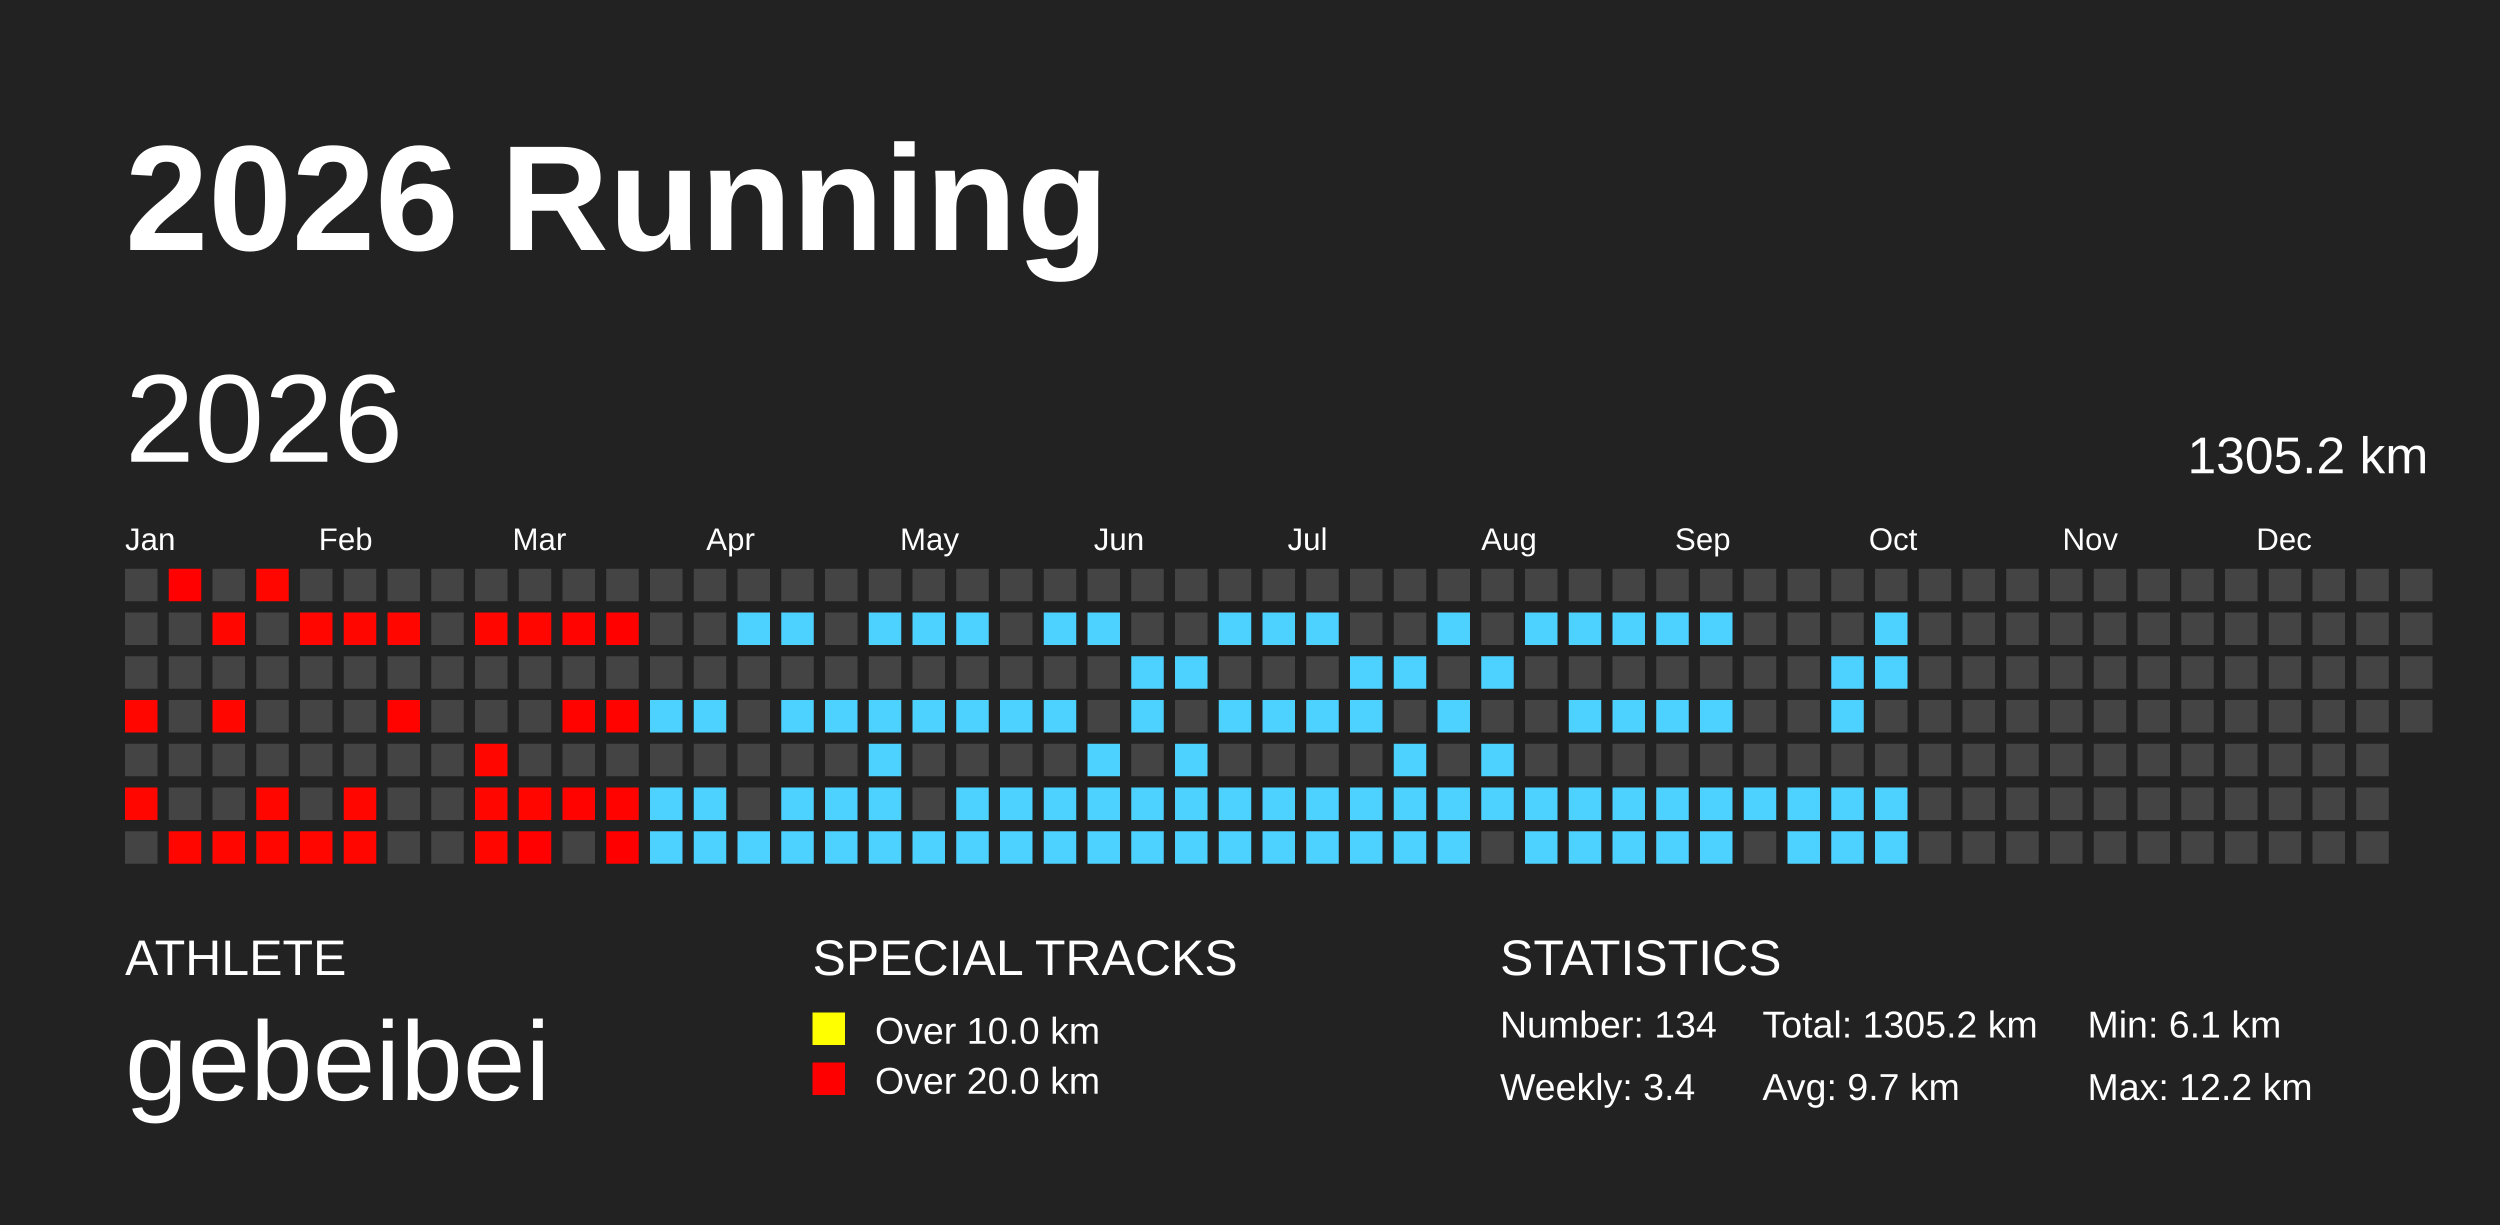
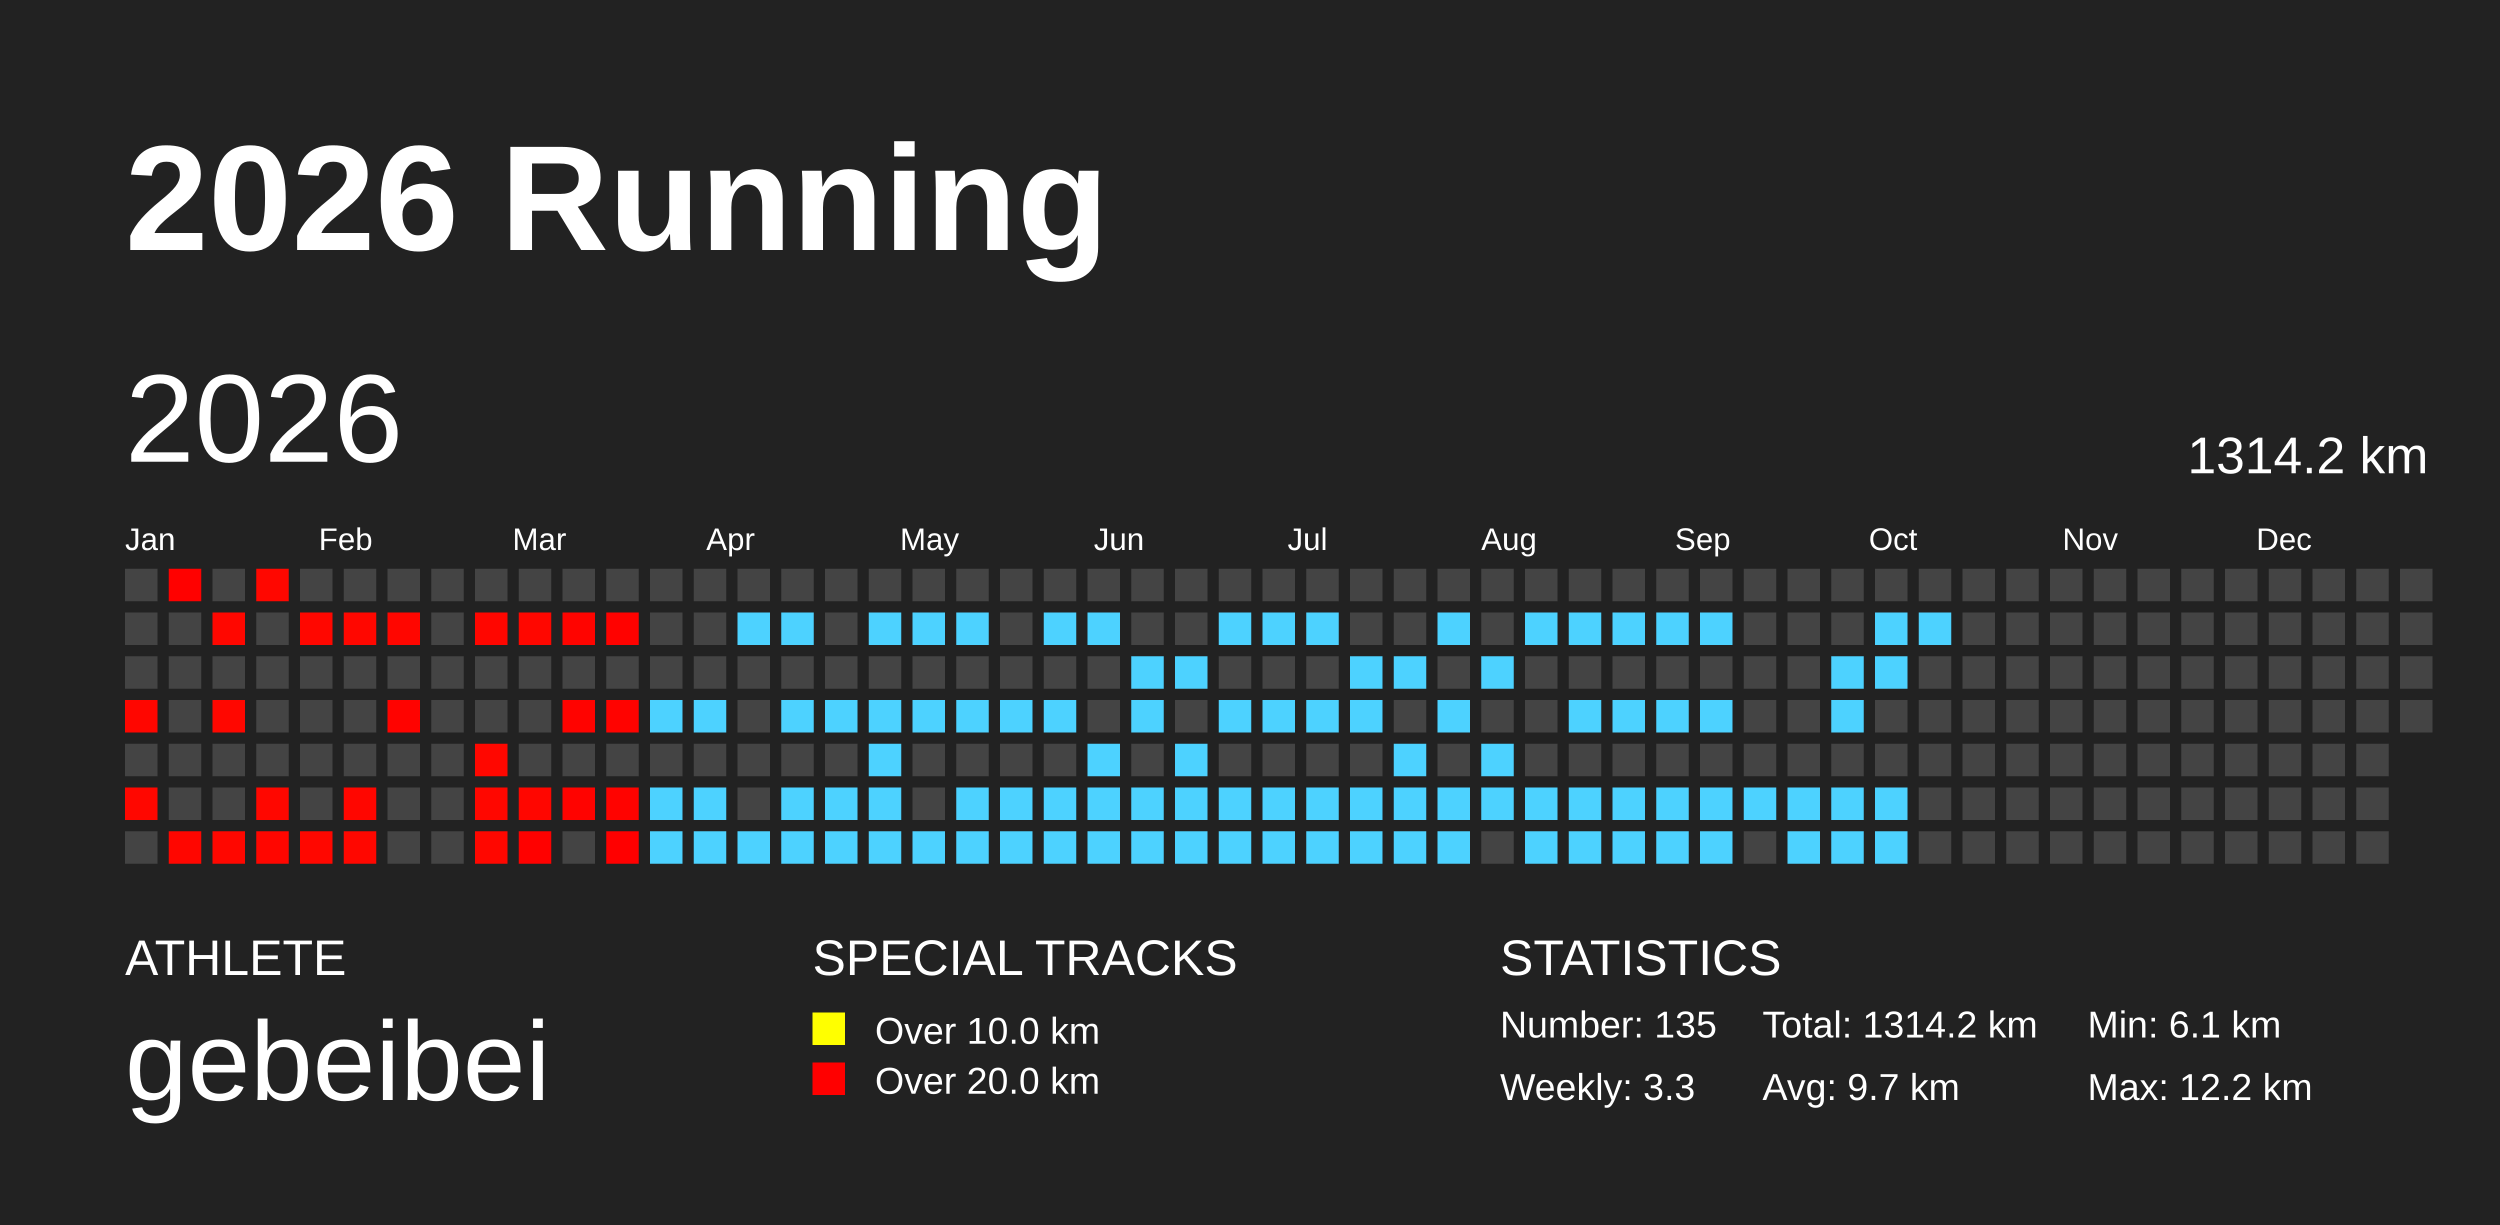
<svg xmlns="http://www.w3.org/2000/svg" baseProfile="full" height="98mm" version="1.1" viewBox="0,0,200,98" width="200mm">
  <defs />
  <rect fill="#222222" height="98" width="200" x="0" y="0" />
  <text fill="#FFFFFF" style="font-size:12px; font-family:Arial; font-weight:bold;" x="10" y="20">2026 Running</text>
  <text fill="#FFFFFF" style="font-size:4px; font-family:Arial" x="10" y="78">ATHLETE</text>
  <text fill="#FFFFFF" style="font-size:9px; font-family:Arial" x="10" y="88">gebeibei</text>
  <text fill="#FFFFFF" style="font-size:4px; font-family:Arial" x="65" y="78">SPECIAL TRACKS</text>
  <rect fill="yellow" height="2.6" width="2.6" x="65" y="81" />
  <text fill="#FFFFFF" style="font-size:3px; font-family:Arial" x="70" y="83.5">Over 10.0 km</text>
  <rect fill="red" height="2.6" width="2.6" x="65" y="85" />
  <text fill="#FFFFFF" style="font-size:3px; font-family:Arial" x="70" y="87.5">Over 20.0 km</text>
  <text fill="#FFFFFF" style="font-size:4px; font-family:Arial" x="120" y="78">STATISTICS</text>
-   <text fill="#FFFFFF" style="font-size:3px; font-family:Arial" x="120" y="83">Number: 134</text>
-   <text fill="#FFFFFF" style="font-size:3px; font-family:Arial" x="120" y="88">Weekly: 3.4</text>
-   <text fill="#FFFFFF" style="font-size:3px; font-family:Arial" x="141" y="83">Total: 1305.2 km</text>
+   <text fill="#FFFFFF" style="font-size:3px; font-family:Arial" x="120" y="83">Number: 135</text>
+   <text fill="#FFFFFF" style="font-size:3px; font-family:Arial" x="120" y="88">Weekly: 3.3</text>
+   <text fill="#FFFFFF" style="font-size:3px; font-family:Arial" x="141" y="83">Total: 1314.2 km</text>
  <text fill="#FFFFFF" style="font-size:3px; font-family:Arial" x="141" y="88">Avg: 9.7 km</text>
  <text fill="#FFFFFF" style="font-size:3px; font-family:Arial" x="167" y="83">Min: 6.1 km</text>
  <text fill="#FFFFFF" style="font-size:3px; font-family:Arial" x="167" y="88">Max: 12.2 km</text>
  <text dominant-baseline="hanging" fill="#FFFFFF" style="font-size:10.0px; font-family:Arial;" x="10" y="30">2026</text>
-   <text dominant-baseline="hanging" fill="#FFFFFF" style="font-size:4.125px; font-family:Arial;" x="175" y="35">1305.2 km</text>
+   <text dominant-baseline="hanging" fill="#FFFFFF" style="font-size:4.125px; font-family:Arial;" x="175" y="35">1314.2 km</text>
  <text fill="#FFFFFF" style="font-size:2.5px; font-family:Arial" x="10.0" y="44">Jan</text>
  <text fill="#FFFFFF" style="font-size:2.5px; font-family:Arial" x="25.5" y="44">Feb</text>
  <text fill="#FFFFFF" style="font-size:2.5px; font-family:Arial" x="41.0" y="44">Mar</text>
  <text fill="#FFFFFF" style="font-size:2.5px; font-family:Arial" x="56.5" y="44">Apr</text>
  <text fill="#FFFFFF" style="font-size:2.5px; font-family:Arial" x="72.0" y="44">May</text>
  <text fill="#FFFFFF" style="font-size:2.5px; font-family:Arial" x="87.5" y="44">Jun</text>
  <text fill="#FFFFFF" style="font-size:2.5px; font-family:Arial" x="103.0" y="44">Jul</text>
  <text fill="#FFFFFF" style="font-size:2.5px; font-family:Arial" x="118.5" y="44">Aug</text>
  <text fill="#FFFFFF" style="font-size:2.5px; font-family:Arial" x="134.0" y="44">Sep</text>
  <text fill="#FFFFFF" style="font-size:2.5px; font-family:Arial" x="149.5" y="44">Oct</text>
  <text fill="#FFFFFF" style="font-size:2.5px; font-family:Arial" x="165.0" y="44">Nov</text>
  <text fill="#FFFFFF" style="font-size:2.5px; font-family:Arial" x="180.5" y="44">Dec</text>
  <rect fill="#444444" height="2.6" width="2.6" x="10.0" y="45.5" />
  <rect fill="#444444" height="2.6" width="2.6" x="10.0" y="49.0" />
  <rect fill="#444444" height="2.6" width="2.6" x="10.0" y="52.5" />
  <rect fill="#ff0600" height="2.6" width="2.6" x="10.0" y="56.0" />
  <rect fill="#444444" height="2.6" width="2.6" x="10.0" y="59.5" />
  <rect fill="#ff0700" height="2.6" width="2.6" x="10.0" y="63.0" />
  <rect fill="#444444" height="2.6" width="2.6" x="10.0" y="66.5" />
  <rect fill="#ff0100" height="2.6" width="2.6" x="13.5" y="45.5" />
  <rect fill="#444444" height="2.6" width="2.6" x="13.5" y="49.0" />
  <rect fill="#444444" height="2.6" width="2.6" x="13.5" y="52.5" />
  <rect fill="#444444" height="2.6" width="2.6" x="13.5" y="56.0" />
  <rect fill="#444444" height="2.6" width="2.6" x="13.5" y="59.5" />
  <rect fill="#444444" height="2.6" width="2.6" x="13.5" y="63.0" />
  <rect fill="#ff0600" height="2.6" width="2.6" x="13.5" y="66.5" />
  <rect fill="#444444" height="2.6" width="2.6" x="17.0" y="45.5" />
  <rect fill="#ff0700" height="2.6" width="2.6" x="17.0" y="49.0" />
  <rect fill="#444444" height="2.6" width="2.6" x="17.0" y="52.5" />
  <rect fill="#ff0700" height="2.6" width="2.6" x="17.0" y="56.0" />
  <rect fill="#444444" height="2.6" width="2.6" x="17.0" y="59.5" />
  <rect fill="#444444" height="2.6" width="2.6" x="17.0" y="63.0" />
  <rect fill="#ff0700" height="2.6" width="2.6" x="17.0" y="66.5" />
  <rect fill="#ff0700" height="2.6" width="2.6" x="20.5" y="45.5" />
  <rect fill="#444444" height="2.6" width="2.6" x="20.5" y="49.0" />
  <rect fill="#444444" height="2.6" width="2.6" x="20.5" y="52.5" />
  <rect fill="#444444" height="2.6" width="2.6" x="20.5" y="56.0" />
  <rect fill="#444444" height="2.6" width="2.6" x="20.5" y="59.5" />
  <rect fill="#ff0700" height="2.6" width="2.6" x="20.5" y="63.0" />
  <rect fill="#ff0600" height="2.6" width="2.6" x="20.5" y="66.5" />
  <rect fill="#444444" height="2.6" width="2.6" x="24.0" y="45.5" />
  <rect fill="#ff0700" height="2.6" width="2.6" x="24.0" y="49.0" />
  <rect fill="#444444" height="2.6" width="2.6" x="24.0" y="52.5" />
  <rect fill="#444444" height="2.6" width="2.6" x="24.0" y="56.0" />
  <rect fill="#444444" height="2.6" width="2.6" x="24.0" y="59.5" />
  <rect fill="#444444" height="2.6" width="2.6" x="24.0" y="63.0" />
  <rect fill="#ff0700" height="2.6" width="2.6" x="24.0" y="66.5" />
  <rect fill="#444444" height="2.6" width="2.6" x="27.5" y="45.5" />
  <rect fill="#ff0700" height="2.6" width="2.6" x="27.5" y="49.0" />
  <rect fill="#444444" height="2.6" width="2.6" x="27.5" y="52.5" />
  <rect fill="#444444" height="2.6" width="2.6" x="27.5" y="56.0" />
  <rect fill="#444444" height="2.6" width="2.6" x="27.5" y="59.5" />
  <rect fill="#ff0600" height="2.6" width="2.6" x="27.5" y="63.0" />
  <rect fill="#ff0700" height="2.6" width="2.6" x="27.5" y="66.5" />
  <rect fill="#444444" height="2.6" width="2.6" x="31.0" y="45.5" />
  <rect fill="#ff0600" height="2.6" width="2.6" x="31.0" y="49.0" />
  <rect fill="#444444" height="2.6" width="2.6" x="31.0" y="52.5" />
  <rect fill="#ff0300" height="2.6" width="2.6" x="31.0" y="56.0" />
  <rect fill="#444444" height="2.6" width="2.6" x="31.0" y="59.5" />
  <rect fill="#444444" height="2.6" width="2.6" x="31.0" y="63.0" />
  <rect fill="#444444" height="2.6" width="2.6" x="31.0" y="66.5" />
  <rect fill="#444444" height="2.6" width="2.6" x="34.5" y="45.5" />
  <rect fill="#444444" height="2.6" width="2.6" x="34.5" y="49.0" />
  <rect fill="#444444" height="2.6" width="2.6" x="34.5" y="52.5" />
  <rect fill="#444444" height="2.6" width="2.6" x="34.5" y="56.0" />
  <rect fill="#444444" height="2.6" width="2.6" x="34.5" y="59.5" />
  <rect fill="#444444" height="2.6" width="2.6" x="34.5" y="63.0" />
  <rect fill="#444444" height="2.6" width="2.6" x="34.5" y="66.5" />
  <rect fill="#444444" height="2.6" width="2.6" x="38.0" y="45.5" />
  <rect fill="#ff0600" height="2.6" width="2.6" x="38.0" y="49.0" />
  <rect fill="#444444" height="2.6" width="2.6" x="38.0" y="52.5" />
  <rect fill="#444444" height="2.6" width="2.6" x="38.0" y="56.0" />
  <rect fill="#ff0700" height="2.6" width="2.6" x="38.0" y="59.5" />
  <rect fill="#ff0700" height="2.6" width="2.6" x="38.0" y="63.0" />
  <rect fill="#ff0700" height="2.6" width="2.6" x="38.0" y="66.5" />
  <rect fill="#444444" height="2.6" width="2.6" x="41.5" y="45.5" />
  <rect fill="#ff0700" height="2.6" width="2.6" x="41.5" y="49.0" />
  <rect fill="#444444" height="2.6" width="2.6" x="41.5" y="52.5" />
  <rect fill="#444444" height="2.6" width="2.6" x="41.5" y="56.0" />
  <rect fill="#444444" height="2.6" width="2.6" x="41.5" y="59.5" />
  <rect fill="#ff0600" height="2.6" width="2.6" x="41.5" y="63.0" />
  <rect fill="#ff0100" height="2.6" width="2.6" x="41.5" y="66.5" />
  <rect fill="#444444" height="2.6" width="2.6" x="45.0" y="45.5" />
  <rect fill="#ff0400" height="2.6" width="2.6" x="45.0" y="49.0" />
  <rect fill="#444444" height="2.6" width="2.6" x="45.0" y="52.5" />
  <rect fill="#ff0300" height="2.6" width="2.6" x="45.0" y="56.0" />
  <rect fill="#444444" height="2.6" width="2.6" x="45.0" y="59.5" />
  <rect fill="#ff0300" height="2.6" width="2.6" x="45.0" y="63.0" />
  <rect fill="#444444" height="2.6" width="2.6" x="45.0" y="66.5" />
  <rect fill="#444444" height="2.6" width="2.6" x="48.5" y="45.5" />
  <rect fill="#ff0200" height="2.6" width="2.6" x="48.5" y="49.0" />
  <rect fill="#444444" height="2.6" width="2.6" x="48.5" y="52.5" />
  <rect fill="#ff0300" height="2.6" width="2.6" x="48.5" y="56.0" />
  <rect fill="#444444" height="2.6" width="2.6" x="48.5" y="59.5" />
  <rect fill="#ff0300" height="2.6" width="2.6" x="48.5" y="63.0" />
  <rect fill="#ff0000" height="2.6" width="2.6" x="48.5" y="66.5" />
  <rect fill="#444444" height="2.6" width="2.6" x="52.0" y="45.5" />
  <rect fill="#444444" height="2.6" width="2.6" x="52.0" y="49.0" />
  <rect fill="#444444" height="2.6" width="2.6" x="52.0" y="52.5" />
  <rect fill="#4dd2ff" height="2.6" width="2.6" x="52.0" y="56.0" />
  <rect fill="#444444" height="2.6" width="2.6" x="52.0" y="59.5" />
  <rect fill="#4dd2ff" height="2.6" width="2.6" x="52.0" y="63.0" />
  <rect fill="#4dd2ff" height="2.6" width="2.6" x="52.0" y="66.5" />
  <rect fill="#444444" height="2.6" width="2.6" x="55.5" y="45.5" />
  <rect fill="#444444" height="2.6" width="2.6" x="55.5" y="49.0" />
  <rect fill="#444444" height="2.6" width="2.6" x="55.5" y="52.5" />
  <rect fill="#4dd2ff" height="2.6" width="2.6" x="55.5" y="56.0" />
  <rect fill="#444444" height="2.6" width="2.6" x="55.5" y="59.5" />
  <rect fill="#4dd2ff" height="2.6" width="2.6" x="55.5" y="63.0" />
  <rect fill="#4dd2ff" height="2.6" width="2.6" x="55.5" y="66.5" />
  <rect fill="#444444" height="2.6" width="2.6" x="59.0" y="45.5" />
  <rect fill="#4dd2ff" height="2.6" width="2.6" x="59.0" y="49.0" />
  <rect fill="#444444" height="2.6" width="2.6" x="59.0" y="52.5" />
  <rect fill="#444444" height="2.6" width="2.6" x="59.0" y="56.0" />
  <rect fill="#444444" height="2.6" width="2.6" x="59.0" y="59.5" />
  <rect fill="#444444" height="2.6" width="2.6" x="59.0" y="63.0" />
  <rect fill="#4dd2ff" height="2.6" width="2.6" x="59.0" y="66.5" />
  <rect fill="#444444" height="2.6" width="2.6" x="62.5" y="45.5" />
  <rect fill="#4dd2ff" height="2.6" width="2.6" x="62.5" y="49.0" />
  <rect fill="#444444" height="2.6" width="2.6" x="62.5" y="52.5" />
  <rect fill="#4dd2ff" height="2.6" width="2.6" x="62.5" y="56.0" />
  <rect fill="#444444" height="2.6" width="2.6" x="62.5" y="59.5" />
  <rect fill="#4dd2ff" height="2.6" width="2.6" x="62.5" y="63.0" />
  <rect fill="#4dd2ff" height="2.6" width="2.6" x="62.5" y="66.5" />
  <rect fill="#444444" height="2.6" width="2.6" x="66.0" y="45.5" />
  <rect fill="#444444" height="2.6" width="2.6" x="66.0" y="49.0" />
  <rect fill="#444444" height="2.6" width="2.6" x="66.0" y="52.5" />
  <rect fill="#4dd2ff" height="2.6" width="2.6" x="66.0" y="56.0" />
  <rect fill="#444444" height="2.6" width="2.6" x="66.0" y="59.5" />
  <rect fill="#4dd2ff" height="2.6" width="2.6" x="66.0" y="63.0" />
  <rect fill="#4dd2ff" height="2.6" width="2.6" x="66.0" y="66.5" />
  <rect fill="#444444" height="2.6" width="2.6" x="69.5" y="45.5" />
  <rect fill="#4dd2ff" height="2.6" width="2.6" x="69.5" y="49.0" />
  <rect fill="#444444" height="2.6" width="2.6" x="69.5" y="52.5" />
  <rect fill="#4dd2ff" height="2.6" width="2.6" x="69.5" y="56.0" />
  <rect fill="#4dd2ff" height="2.6" width="2.6" x="69.5" y="59.5" />
  <rect fill="#4dd2ff" height="2.6" width="2.6" x="69.5" y="63.0" />
  <rect fill="#4dd2ff" height="2.6" width="2.6" x="69.5" y="66.5" />
  <rect fill="#444444" height="2.6" width="2.6" x="73.0" y="45.5" />
  <rect fill="#4dd2ff" height="2.6" width="2.6" x="73.0" y="49.0" />
  <rect fill="#444444" height="2.6" width="2.6" x="73.0" y="52.5" />
  <rect fill="#4dd2ff" height="2.6" width="2.6" x="73.0" y="56.0" />
  <rect fill="#444444" height="2.6" width="2.6" x="73.0" y="59.5" />
  <rect fill="#444444" height="2.6" width="2.6" x="73.0" y="63.0" />
  <rect fill="#4dd2ff" height="2.6" width="2.6" x="73.0" y="66.5" />
  <rect fill="#444444" height="2.6" width="2.6" x="76.5" y="45.5" />
  <rect fill="#4dd2ff" height="2.6" width="2.6" x="76.5" y="49.0" />
  <rect fill="#444444" height="2.6" width="2.6" x="76.5" y="52.5" />
  <rect fill="#4dd2ff" height="2.6" width="2.6" x="76.5" y="56.0" />
  <rect fill="#444444" height="2.6" width="2.6" x="76.5" y="59.5" />
  <rect fill="#4dd2ff" height="2.6" width="2.6" x="76.5" y="63.0" />
  <rect fill="#4dd2ff" height="2.6" width="2.6" x="76.5" y="66.5" />
  <rect fill="#444444" height="2.6" width="2.6" x="80.0" y="45.5" />
  <rect fill="#444444" height="2.6" width="2.6" x="80.0" y="49.0" />
  <rect fill="#444444" height="2.6" width="2.6" x="80.0" y="52.5" />
  <rect fill="#4dd2ff" height="2.6" width="2.6" x="80.0" y="56.0" />
  <rect fill="#444444" height="2.6" width="2.6" x="80.0" y="59.5" />
  <rect fill="#4dd2ff" height="2.6" width="2.6" x="80.0" y="63.0" />
  <rect fill="#4dd2ff" height="2.6" width="2.6" x="80.0" y="66.5" />
  <rect fill="#444444" height="2.6" width="2.6" x="83.5" y="45.5" />
  <rect fill="#4dd2ff" height="2.6" width="2.6" x="83.5" y="49.0" />
  <rect fill="#444444" height="2.6" width="2.6" x="83.5" y="52.5" />
  <rect fill="#4dd2ff" height="2.6" width="2.6" x="83.5" y="56.0" />
  <rect fill="#444444" height="2.6" width="2.6" x="83.5" y="59.5" />
  <rect fill="#4dd2ff" height="2.6" width="2.6" x="83.5" y="63.0" />
  <rect fill="#4dd2ff" height="2.6" width="2.6" x="83.5" y="66.5" />
  <rect fill="#444444" height="2.6" width="2.6" x="87.0" y="45.5" />
  <rect fill="#4dd2ff" height="2.6" width="2.6" x="87.0" y="49.0" />
  <rect fill="#444444" height="2.6" width="2.6" x="87.0" y="52.5" />
  <rect fill="#444444" height="2.6" width="2.6" x="87.0" y="56.0" />
  <rect fill="#4dd2ff" height="2.6" width="2.6" x="87.0" y="59.5" />
  <rect fill="#4dd2ff" height="2.6" width="2.6" x="87.0" y="63.0" />
  <rect fill="#4dd2ff" height="2.6" width="2.6" x="87.0" y="66.5" />
  <rect fill="#444444" height="2.6" width="2.6" x="90.5" y="45.5" />
  <rect fill="#444444" height="2.6" width="2.6" x="90.5" y="49.0" />
  <rect fill="#4dd2ff" height="2.6" width="2.6" x="90.5" y="52.5" />
  <rect fill="#4dd2ff" height="2.6" width="2.6" x="90.5" y="56.0" />
  <rect fill="#444444" height="2.6" width="2.6" x="90.5" y="59.5" />
  <rect fill="#4dd2ff" height="2.6" width="2.6" x="90.5" y="63.0" />
  <rect fill="#4dd2ff" height="2.6" width="2.6" x="90.5" y="66.5" />
  <rect fill="#444444" height="2.6" width="2.6" x="94.0" y="45.5" />
  <rect fill="#444444" height="2.6" width="2.6" x="94.0" y="49.0" />
  <rect fill="#4dd2ff" height="2.6" width="2.6" x="94.0" y="52.5" />
  <rect fill="#444444" height="2.6" width="2.6" x="94.0" y="56.0" />
  <rect fill="#4dd2ff" height="2.6" width="2.6" x="94.0" y="59.5" />
  <rect fill="#4dd2ff" height="2.6" width="2.6" x="94.0" y="63.0" />
  <rect fill="#4dd2ff" height="2.6" width="2.6" x="94.0" y="66.5" />
  <rect fill="#444444" height="2.6" width="2.6" x="97.5" y="45.5" />
  <rect fill="#4dd2ff" height="2.6" width="2.6" x="97.5" y="49.0" />
  <rect fill="#444444" height="2.6" width="2.6" x="97.5" y="52.5" />
  <rect fill="#4dd2ff" height="2.6" width="2.6" x="97.5" y="56.0" />
  <rect fill="#444444" height="2.6" width="2.6" x="97.5" y="59.5" />
  <rect fill="#4dd2ff" height="2.6" width="2.6" x="97.5" y="63.0" />
  <rect fill="#4dd2ff" height="2.6" width="2.6" x="97.5" y="66.5" />
  <rect fill="#444444" height="2.6" width="2.6" x="101.0" y="45.5" />
  <rect fill="#4dd2ff" height="2.6" width="2.6" x="101.0" y="49.0" />
  <rect fill="#444444" height="2.6" width="2.6" x="101.0" y="52.5" />
  <rect fill="#4dd2ff" height="2.6" width="2.6" x="101.0" y="56.0" />
  <rect fill="#444444" height="2.6" width="2.6" x="101.0" y="59.5" />
  <rect fill="#4dd2ff" height="2.6" width="2.6" x="101.0" y="63.0" />
  <rect fill="#4dd2ff" height="2.6" width="2.6" x="101.0" y="66.5" />
  <rect fill="#444444" height="2.6" width="2.6" x="104.5" y="45.5" />
  <rect fill="#4dd2ff" height="2.6" width="2.6" x="104.5" y="49.0" />
  <rect fill="#444444" height="2.6" width="2.6" x="104.5" y="52.5" />
  <rect fill="#4dd2ff" height="2.6" width="2.6" x="104.5" y="56.0" />
  <rect fill="#444444" height="2.6" width="2.6" x="104.5" y="59.5" />
  <rect fill="#4dd2ff" height="2.6" width="2.6" x="104.5" y="63.0" />
  <rect fill="#4dd2ff" height="2.6" width="2.6" x="104.5" y="66.5" />
  <rect fill="#444444" height="2.6" width="2.6" x="108.0" y="45.5" />
  <rect fill="#444444" height="2.6" width="2.6" x="108.0" y="49.0" />
  <rect fill="#4dd2ff" height="2.6" width="2.6" x="108.0" y="52.5" />
  <rect fill="#4dd2ff" height="2.6" width="2.6" x="108.0" y="56.0" />
  <rect fill="#444444" height="2.6" width="2.6" x="108.0" y="59.5" />
  <rect fill="#4dd2ff" height="2.6" width="2.6" x="108.0" y="63.0" />
  <rect fill="#4dd2ff" height="2.6" width="2.6" x="108.0" y="66.5" />
  <rect fill="#444444" height="2.6" width="2.6" x="111.5" y="45.5" />
  <rect fill="#444444" height="2.6" width="2.6" x="111.5" y="49.0" />
  <rect fill="#4dd2ff" height="2.6" width="2.6" x="111.5" y="52.5" />
  <rect fill="#444444" height="2.6" width="2.6" x="111.5" y="56.0" />
  <rect fill="#4dd2ff" height="2.6" width="2.6" x="111.5" y="59.5" />
  <rect fill="#4dd2ff" height="2.6" width="2.6" x="111.5" y="63.0" />
  <rect fill="#4dd2ff" height="2.6" width="2.6" x="111.5" y="66.5" />
  <rect fill="#444444" height="2.6" width="2.6" x="115.0" y="45.5" />
  <rect fill="#4dd2ff" height="2.6" width="2.6" x="115.0" y="49.0" />
  <rect fill="#444444" height="2.6" width="2.6" x="115.0" y="52.5" />
  <rect fill="#4dd2ff" height="2.6" width="2.6" x="115.0" y="56.0" />
  <rect fill="#444444" height="2.6" width="2.6" x="115.0" y="59.5" />
  <rect fill="#4dd2ff" height="2.6" width="2.6" x="115.0" y="63.0" />
  <rect fill="#4dd2ff" height="2.6" width="2.6" x="115.0" y="66.5" />
  <rect fill="#444444" height="2.6" width="2.6" x="118.5" y="45.5" />
  <rect fill="#444444" height="2.6" width="2.6" x="118.5" y="49.0" />
  <rect fill="#4dd2ff" height="2.6" width="2.6" x="118.5" y="52.5" />
  <rect fill="#444444" height="2.6" width="2.6" x="118.5" y="56.0" />
  <rect fill="#4dd2ff" height="2.6" width="2.6" x="118.5" y="59.5" />
  <rect fill="#4dd2ff" height="2.6" width="2.6" x="118.5" y="63.0" />
  <rect fill="#444444" height="2.6" width="2.6" x="118.5" y="66.5" />
  <rect fill="#444444" height="2.6" width="2.6" x="122.0" y="45.5" />
  <rect fill="#4dd2ff" height="2.6" width="2.6" x="122.0" y="49.0" />
  <rect fill="#444444" height="2.6" width="2.6" x="122.0" y="52.5" />
  <rect fill="#444444" height="2.6" width="2.6" x="122.0" y="56.0" />
  <rect fill="#444444" height="2.6" width="2.6" x="122.0" y="59.5" />
  <rect fill="#4dd2ff" height="2.6" width="2.6" x="122.0" y="63.0" />
  <rect fill="#4dd2ff" height="2.6" width="2.6" x="122.0" y="66.5" />
  <rect fill="#444444" height="2.6" width="2.6" x="125.5" y="45.5" />
  <rect fill="#4dd2ff" height="2.6" width="2.6" x="125.5" y="49.0" />
  <rect fill="#444444" height="2.6" width="2.6" x="125.5" y="52.5" />
  <rect fill="#4dd2ff" height="2.6" width="2.6" x="125.5" y="56.0" />
  <rect fill="#444444" height="2.6" width="2.6" x="125.5" y="59.5" />
  <rect fill="#4dd2ff" height="2.6" width="2.6" x="125.5" y="63.0" />
  <rect fill="#4dd2ff" height="2.6" width="2.6" x="125.5" y="66.5" />
  <rect fill="#444444" height="2.6" width="2.6" x="129.0" y="45.5" />
  <rect fill="#4dd2ff" height="2.6" width="2.6" x="129.0" y="49.0" />
  <rect fill="#444444" height="2.6" width="2.6" x="129.0" y="52.5" />
  <rect fill="#4dd2ff" height="2.6" width="2.6" x="129.0" y="56.0" />
  <rect fill="#444444" height="2.6" width="2.6" x="129.0" y="59.5" />
  <rect fill="#4dd2ff" height="2.6" width="2.6" x="129.0" y="63.0" />
  <rect fill="#4dd2ff" height="2.6" width="2.6" x="129.0" y="66.5" />
  <rect fill="#444444" height="2.6" width="2.6" x="132.5" y="45.5" />
  <rect fill="#4dd2ff" height="2.6" width="2.6" x="132.5" y="49.0" />
  <rect fill="#444444" height="2.6" width="2.6" x="132.5" y="52.5" />
  <rect fill="#4dd2ff" height="2.6" width="2.6" x="132.5" y="56.0" />
  <rect fill="#444444" height="2.6" width="2.6" x="132.5" y="59.5" />
  <rect fill="#4dd2ff" height="2.6" width="2.6" x="132.5" y="63.0" />
  <rect fill="#4dd2ff" height="2.6" width="2.6" x="132.5" y="66.5" />
  <rect fill="#444444" height="2.6" width="2.6" x="136.0" y="45.5" />
  <rect fill="#4dd2ff" height="2.6" width="2.6" x="136.0" y="49.0" />
  <rect fill="#444444" height="2.6" width="2.6" x="136.0" y="52.5" />
  <rect fill="#4dd2ff" height="2.6" width="2.6" x="136.0" y="56.0" />
  <rect fill="#444444" height="2.6" width="2.6" x="136.0" y="59.5" />
  <rect fill="#4dd2ff" height="2.6" width="2.6" x="136.0" y="63.0" />
  <rect fill="#4dd2ff" height="2.6" width="2.6" x="136.0" y="66.5" />
  <rect fill="#444444" height="2.6" width="2.6" x="139.5" y="45.5" />
  <rect fill="#444444" height="2.6" width="2.6" x="139.5" y="49.0" />
  <rect fill="#444444" height="2.6" width="2.6" x="139.5" y="52.5" />
  <rect fill="#444444" height="2.6" width="2.6" x="139.5" y="56.0" />
  <rect fill="#444444" height="2.6" width="2.6" x="139.5" y="59.5" />
  <rect fill="#4dd2ff" height="2.6" width="2.6" x="139.5" y="63.0" />
  <rect fill="#444444" height="2.6" width="2.6" x="139.5" y="66.5" />
  <rect fill="#444444" height="2.6" width="2.6" x="143.0" y="45.5" />
  <rect fill="#444444" height="2.6" width="2.6" x="143.0" y="49.0" />
  <rect fill="#444444" height="2.6" width="2.6" x="143.0" y="52.5" />
  <rect fill="#444444" height="2.6" width="2.6" x="143.0" y="56.0" />
  <rect fill="#444444" height="2.6" width="2.6" x="143.0" y="59.5" />
  <rect fill="#4dd2ff" height="2.6" width="2.6" x="143.0" y="63.0" />
  <rect fill="#4dd2ff" height="2.6" width="2.6" x="143.0" y="66.5" />
  <rect fill="#444444" height="2.6" width="2.6" x="146.5" y="45.5" />
  <rect fill="#444444" height="2.6" width="2.6" x="146.5" y="49.0" />
  <rect fill="#4dd2ff" height="2.6" width="2.6" x="146.5" y="52.5" />
  <rect fill="#4dd2ff" height="2.6" width="2.6" x="146.5" y="56.0" />
  <rect fill="#444444" height="2.6" width="2.6" x="146.5" y="59.5" />
  <rect fill="#4dd2ff" height="2.6" width="2.6" x="146.5" y="63.0" />
  <rect fill="#4dd2ff" height="2.6" width="2.6" x="146.5" y="66.5" />
  <rect fill="#444444" height="2.6" width="2.6" x="150.0" y="45.5" />
  <rect fill="#4dd2ff" height="2.6" width="2.6" x="150.0" y="49.0" />
  <rect fill="#4dd2ff" height="2.6" width="2.6" x="150.0" y="52.5" />
  <rect fill="#444444" height="2.6" width="2.6" x="150.0" y="56.0" />
  <rect fill="#444444" height="2.6" width="2.6" x="150.0" y="59.5" />
  <rect fill="#4dd2ff" height="2.6" width="2.6" x="150.0" y="63.0" />
  <rect fill="#4dd2ff" height="2.6" width="2.6" x="150.0" y="66.5" />
  <rect fill="#444444" height="2.6" width="2.6" x="153.5" y="45.5" />
-   <rect fill="#444444" height="2.6" width="2.6" x="153.5" y="49.0" />
+   <rect fill="#4dd2ff" height="2.6" width="2.6" x="153.5" y="49.0" />
  <rect fill="#444444" height="2.6" width="2.6" x="153.5" y="52.5" />
  <rect fill="#444444" height="2.6" width="2.6" x="153.5" y="56.0" />
  <rect fill="#444444" height="2.6" width="2.6" x="153.5" y="59.5" />
  <rect fill="#444444" height="2.6" width="2.6" x="153.5" y="63.0" />
  <rect fill="#444444" height="2.6" width="2.6" x="153.5" y="66.5" />
  <rect fill="#444444" height="2.6" width="2.6" x="157.0" y="45.5" />
  <rect fill="#444444" height="2.6" width="2.6" x="157.0" y="49.0" />
  <rect fill="#444444" height="2.6" width="2.6" x="157.0" y="52.5" />
  <rect fill="#444444" height="2.6" width="2.6" x="157.0" y="56.0" />
  <rect fill="#444444" height="2.6" width="2.6" x="157.0" y="59.5" />
  <rect fill="#444444" height="2.6" width="2.6" x="157.0" y="63.0" />
  <rect fill="#444444" height="2.6" width="2.6" x="157.0" y="66.5" />
  <rect fill="#444444" height="2.6" width="2.6" x="160.5" y="45.5" />
  <rect fill="#444444" height="2.6" width="2.6" x="160.5" y="49.0" />
  <rect fill="#444444" height="2.6" width="2.6" x="160.5" y="52.5" />
  <rect fill="#444444" height="2.6" width="2.6" x="160.5" y="56.0" />
  <rect fill="#444444" height="2.6" width="2.6" x="160.5" y="59.5" />
  <rect fill="#444444" height="2.6" width="2.6" x="160.5" y="63.0" />
  <rect fill="#444444" height="2.6" width="2.6" x="160.5" y="66.5" />
  <rect fill="#444444" height="2.6" width="2.6" x="164.0" y="45.5" />
  <rect fill="#444444" height="2.6" width="2.6" x="164.0" y="49.0" />
  <rect fill="#444444" height="2.6" width="2.6" x="164.0" y="52.5" />
  <rect fill="#444444" height="2.6" width="2.6" x="164.0" y="56.0" />
  <rect fill="#444444" height="2.6" width="2.6" x="164.0" y="59.5" />
  <rect fill="#444444" height="2.6" width="2.6" x="164.0" y="63.0" />
  <rect fill="#444444" height="2.6" width="2.6" x="164.0" y="66.5" />
  <rect fill="#444444" height="2.6" width="2.6" x="167.5" y="45.5" />
  <rect fill="#444444" height="2.6" width="2.6" x="167.5" y="49.0" />
  <rect fill="#444444" height="2.6" width="2.6" x="167.5" y="52.5" />
  <rect fill="#444444" height="2.6" width="2.6" x="167.5" y="56.0" />
  <rect fill="#444444" height="2.6" width="2.6" x="167.5" y="59.5" />
  <rect fill="#444444" height="2.6" width="2.6" x="167.5" y="63.0" />
  <rect fill="#444444" height="2.6" width="2.6" x="167.5" y="66.5" />
  <rect fill="#444444" height="2.6" width="2.6" x="171.0" y="45.5" />
  <rect fill="#444444" height="2.6" width="2.6" x="171.0" y="49.0" />
  <rect fill="#444444" height="2.6" width="2.6" x="171.0" y="52.5" />
  <rect fill="#444444" height="2.6" width="2.6" x="171.0" y="56.0" />
  <rect fill="#444444" height="2.6" width="2.6" x="171.0" y="59.5" />
  <rect fill="#444444" height="2.6" width="2.6" x="171.0" y="63.0" />
  <rect fill="#444444" height="2.6" width="2.6" x="171.0" y="66.5" />
  <rect fill="#444444" height="2.6" width="2.6" x="174.5" y="45.5" />
  <rect fill="#444444" height="2.6" width="2.6" x="174.5" y="49.0" />
  <rect fill="#444444" height="2.6" width="2.6" x="174.5" y="52.5" />
  <rect fill="#444444" height="2.6" width="2.6" x="174.5" y="56.0" />
  <rect fill="#444444" height="2.6" width="2.6" x="174.5" y="59.5" />
  <rect fill="#444444" height="2.6" width="2.6" x="174.5" y="63.0" />
  <rect fill="#444444" height="2.6" width="2.6" x="174.5" y="66.5" />
  <rect fill="#444444" height="2.6" width="2.6" x="178.0" y="45.5" />
  <rect fill="#444444" height="2.6" width="2.6" x="178.0" y="49.0" />
  <rect fill="#444444" height="2.6" width="2.6" x="178.0" y="52.5" />
  <rect fill="#444444" height="2.6" width="2.6" x="178.0" y="56.0" />
  <rect fill="#444444" height="2.6" width="2.6" x="178.0" y="59.5" />
  <rect fill="#444444" height="2.6" width="2.6" x="178.0" y="63.0" />
  <rect fill="#444444" height="2.6" width="2.6" x="178.0" y="66.5" />
  <rect fill="#444444" height="2.6" width="2.6" x="181.5" y="45.5" />
  <rect fill="#444444" height="2.6" width="2.6" x="181.5" y="49.0" />
  <rect fill="#444444" height="2.6" width="2.6" x="181.5" y="52.5" />
  <rect fill="#444444" height="2.6" width="2.6" x="181.5" y="56.0" />
  <rect fill="#444444" height="2.6" width="2.6" x="181.5" y="59.5" />
  <rect fill="#444444" height="2.6" width="2.6" x="181.5" y="63.0" />
  <rect fill="#444444" height="2.6" width="2.6" x="181.5" y="66.5" />
  <rect fill="#444444" height="2.6" width="2.6" x="185.0" y="45.5" />
  <rect fill="#444444" height="2.6" width="2.6" x="185.0" y="49.0" />
  <rect fill="#444444" height="2.6" width="2.6" x="185.0" y="52.5" />
  <rect fill="#444444" height="2.6" width="2.6" x="185.0" y="56.0" />
  <rect fill="#444444" height="2.6" width="2.6" x="185.0" y="59.5" />
  <rect fill="#444444" height="2.6" width="2.6" x="185.0" y="63.0" />
  <rect fill="#444444" height="2.6" width="2.6" x="185.0" y="66.5" />
  <rect fill="#444444" height="2.6" width="2.6" x="188.5" y="45.5" />
  <rect fill="#444444" height="2.6" width="2.6" x="188.5" y="49.0" />
  <rect fill="#444444" height="2.6" width="2.6" x="188.5" y="52.5" />
  <rect fill="#444444" height="2.6" width="2.6" x="188.5" y="56.0" />
  <rect fill="#444444" height="2.6" width="2.6" x="188.5" y="59.5" />
  <rect fill="#444444" height="2.6" width="2.6" x="188.5" y="63.0" />
  <rect fill="#444444" height="2.6" width="2.6" x="188.5" y="66.5" />
  <rect fill="#444444" height="2.6" width="2.6" x="192.0" y="45.5" />
  <rect fill="#444444" height="2.6" width="2.6" x="192.0" y="49.0" />
  <rect fill="#444444" height="2.6" width="2.6" x="192.0" y="52.5" />
  <rect fill="#444444" height="2.6" width="2.6" x="192.0" y="56.0" />
</svg>
